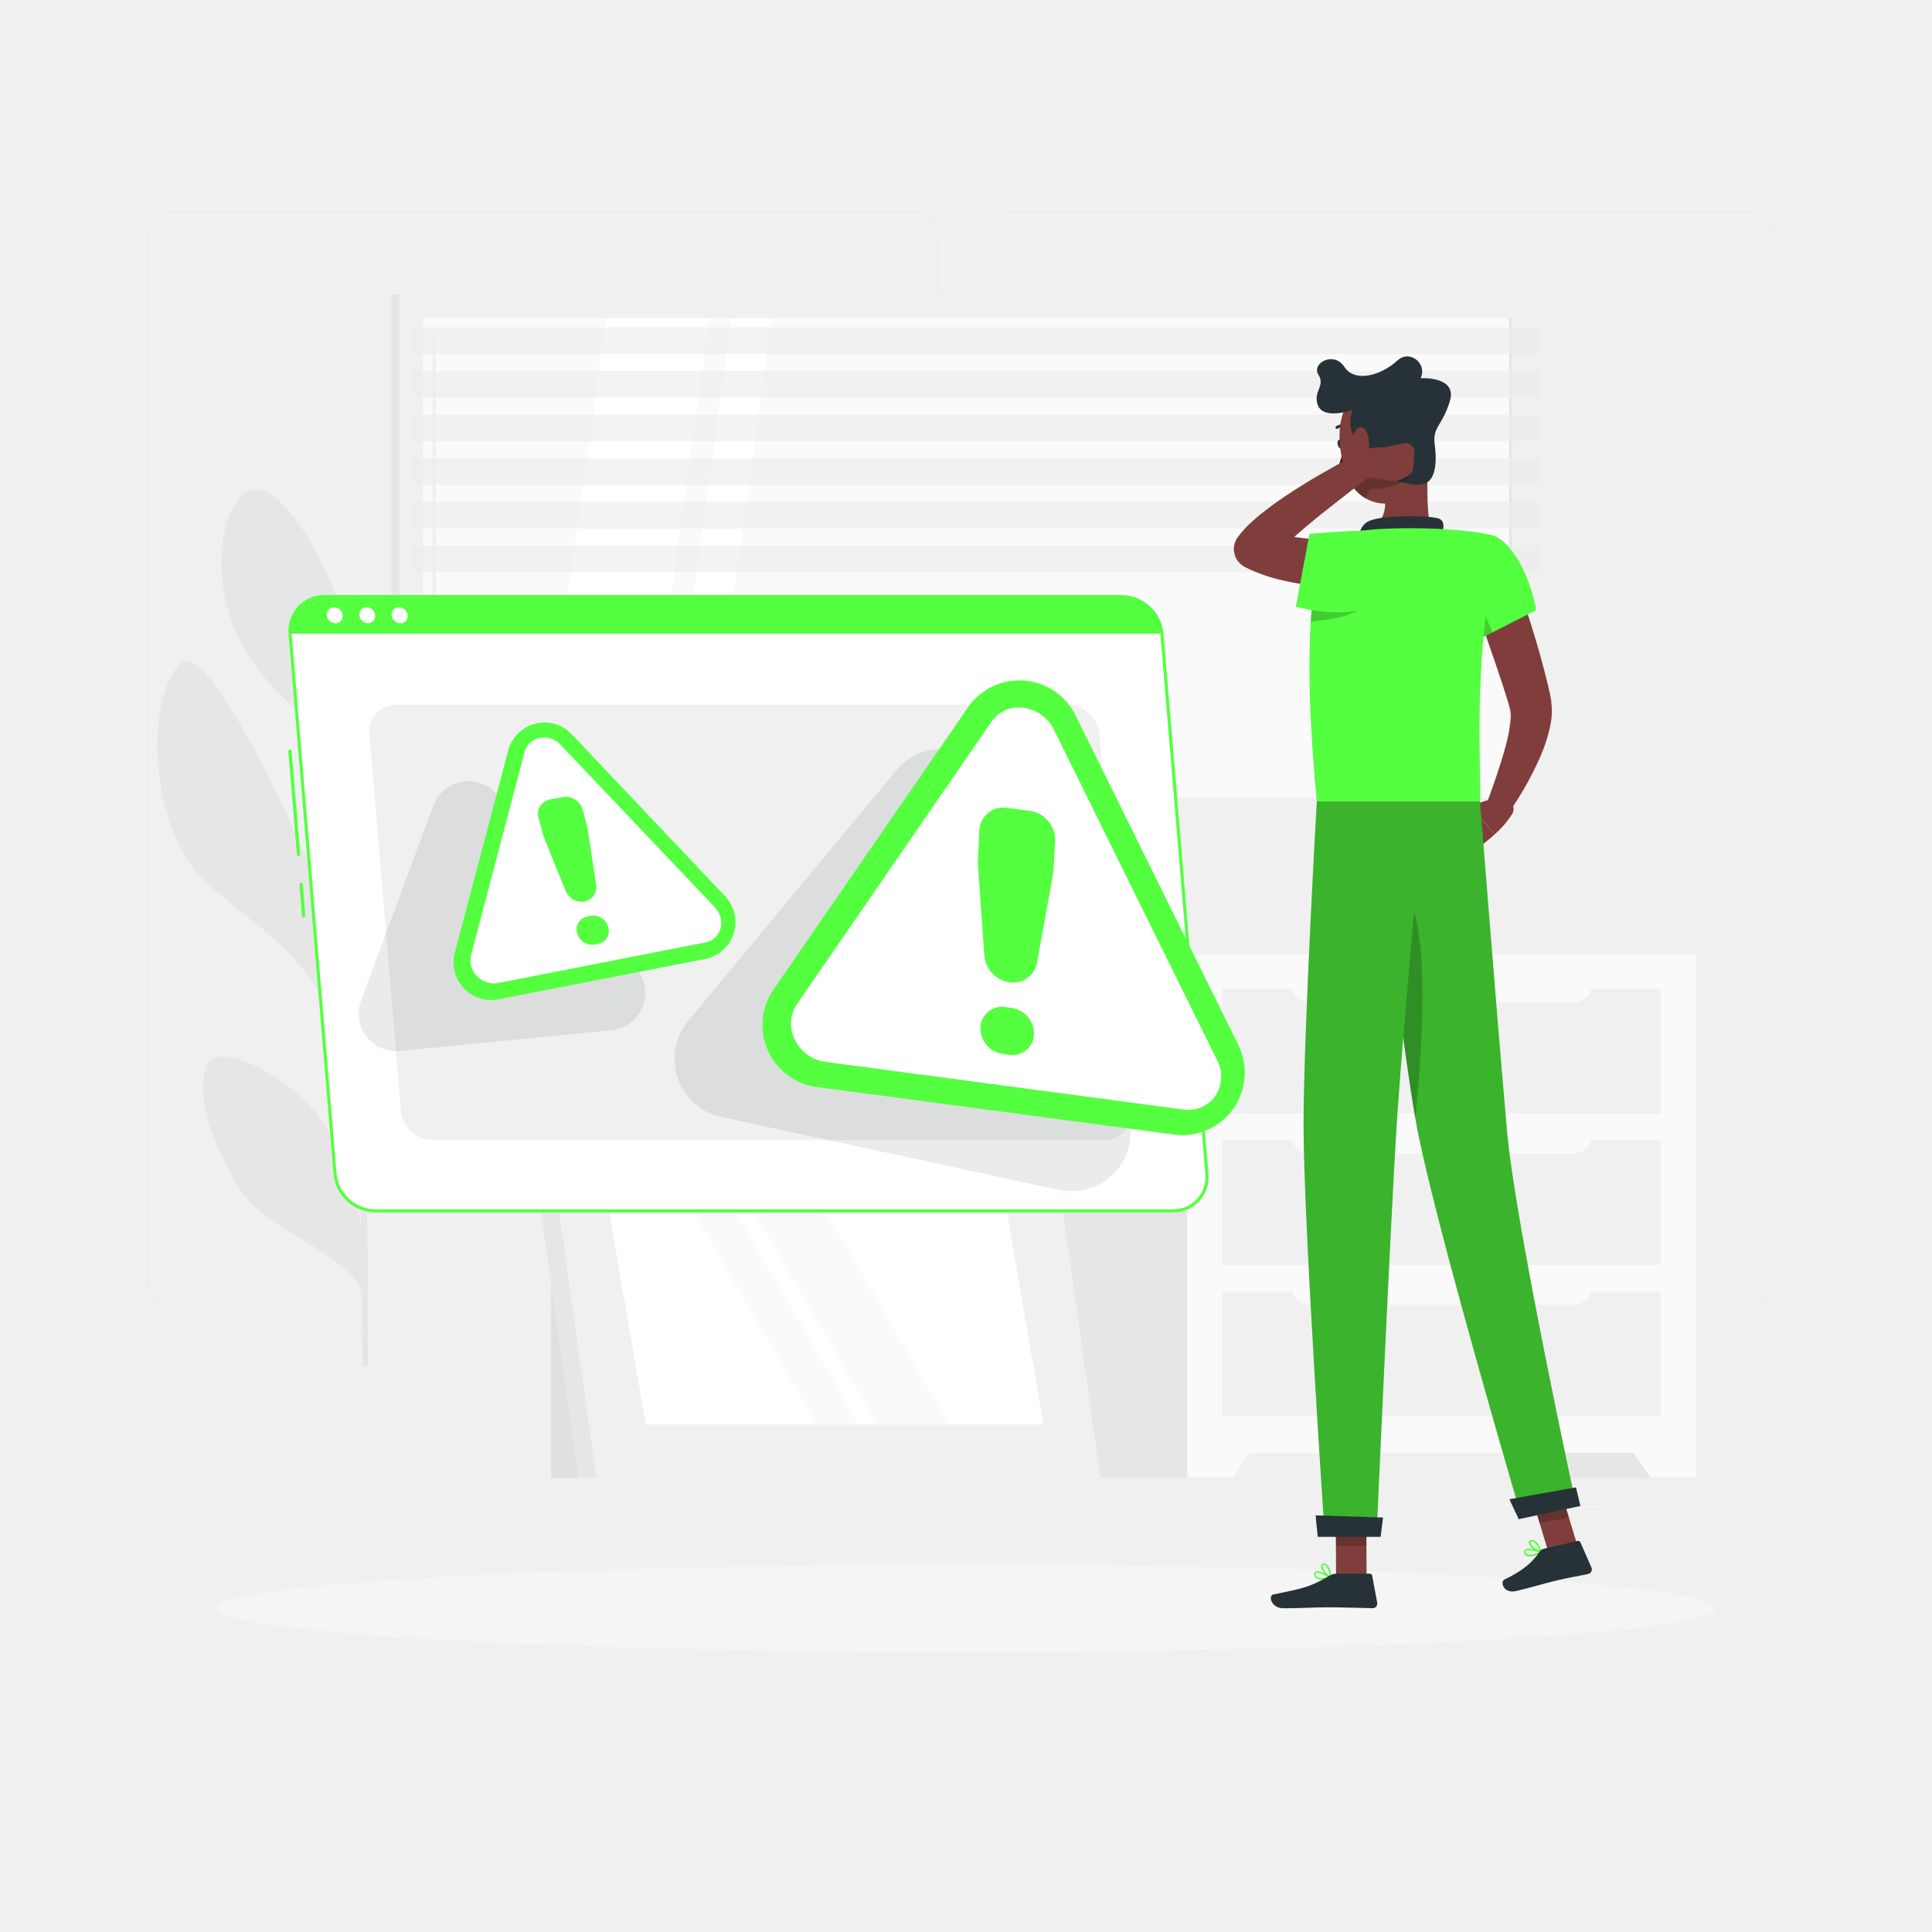
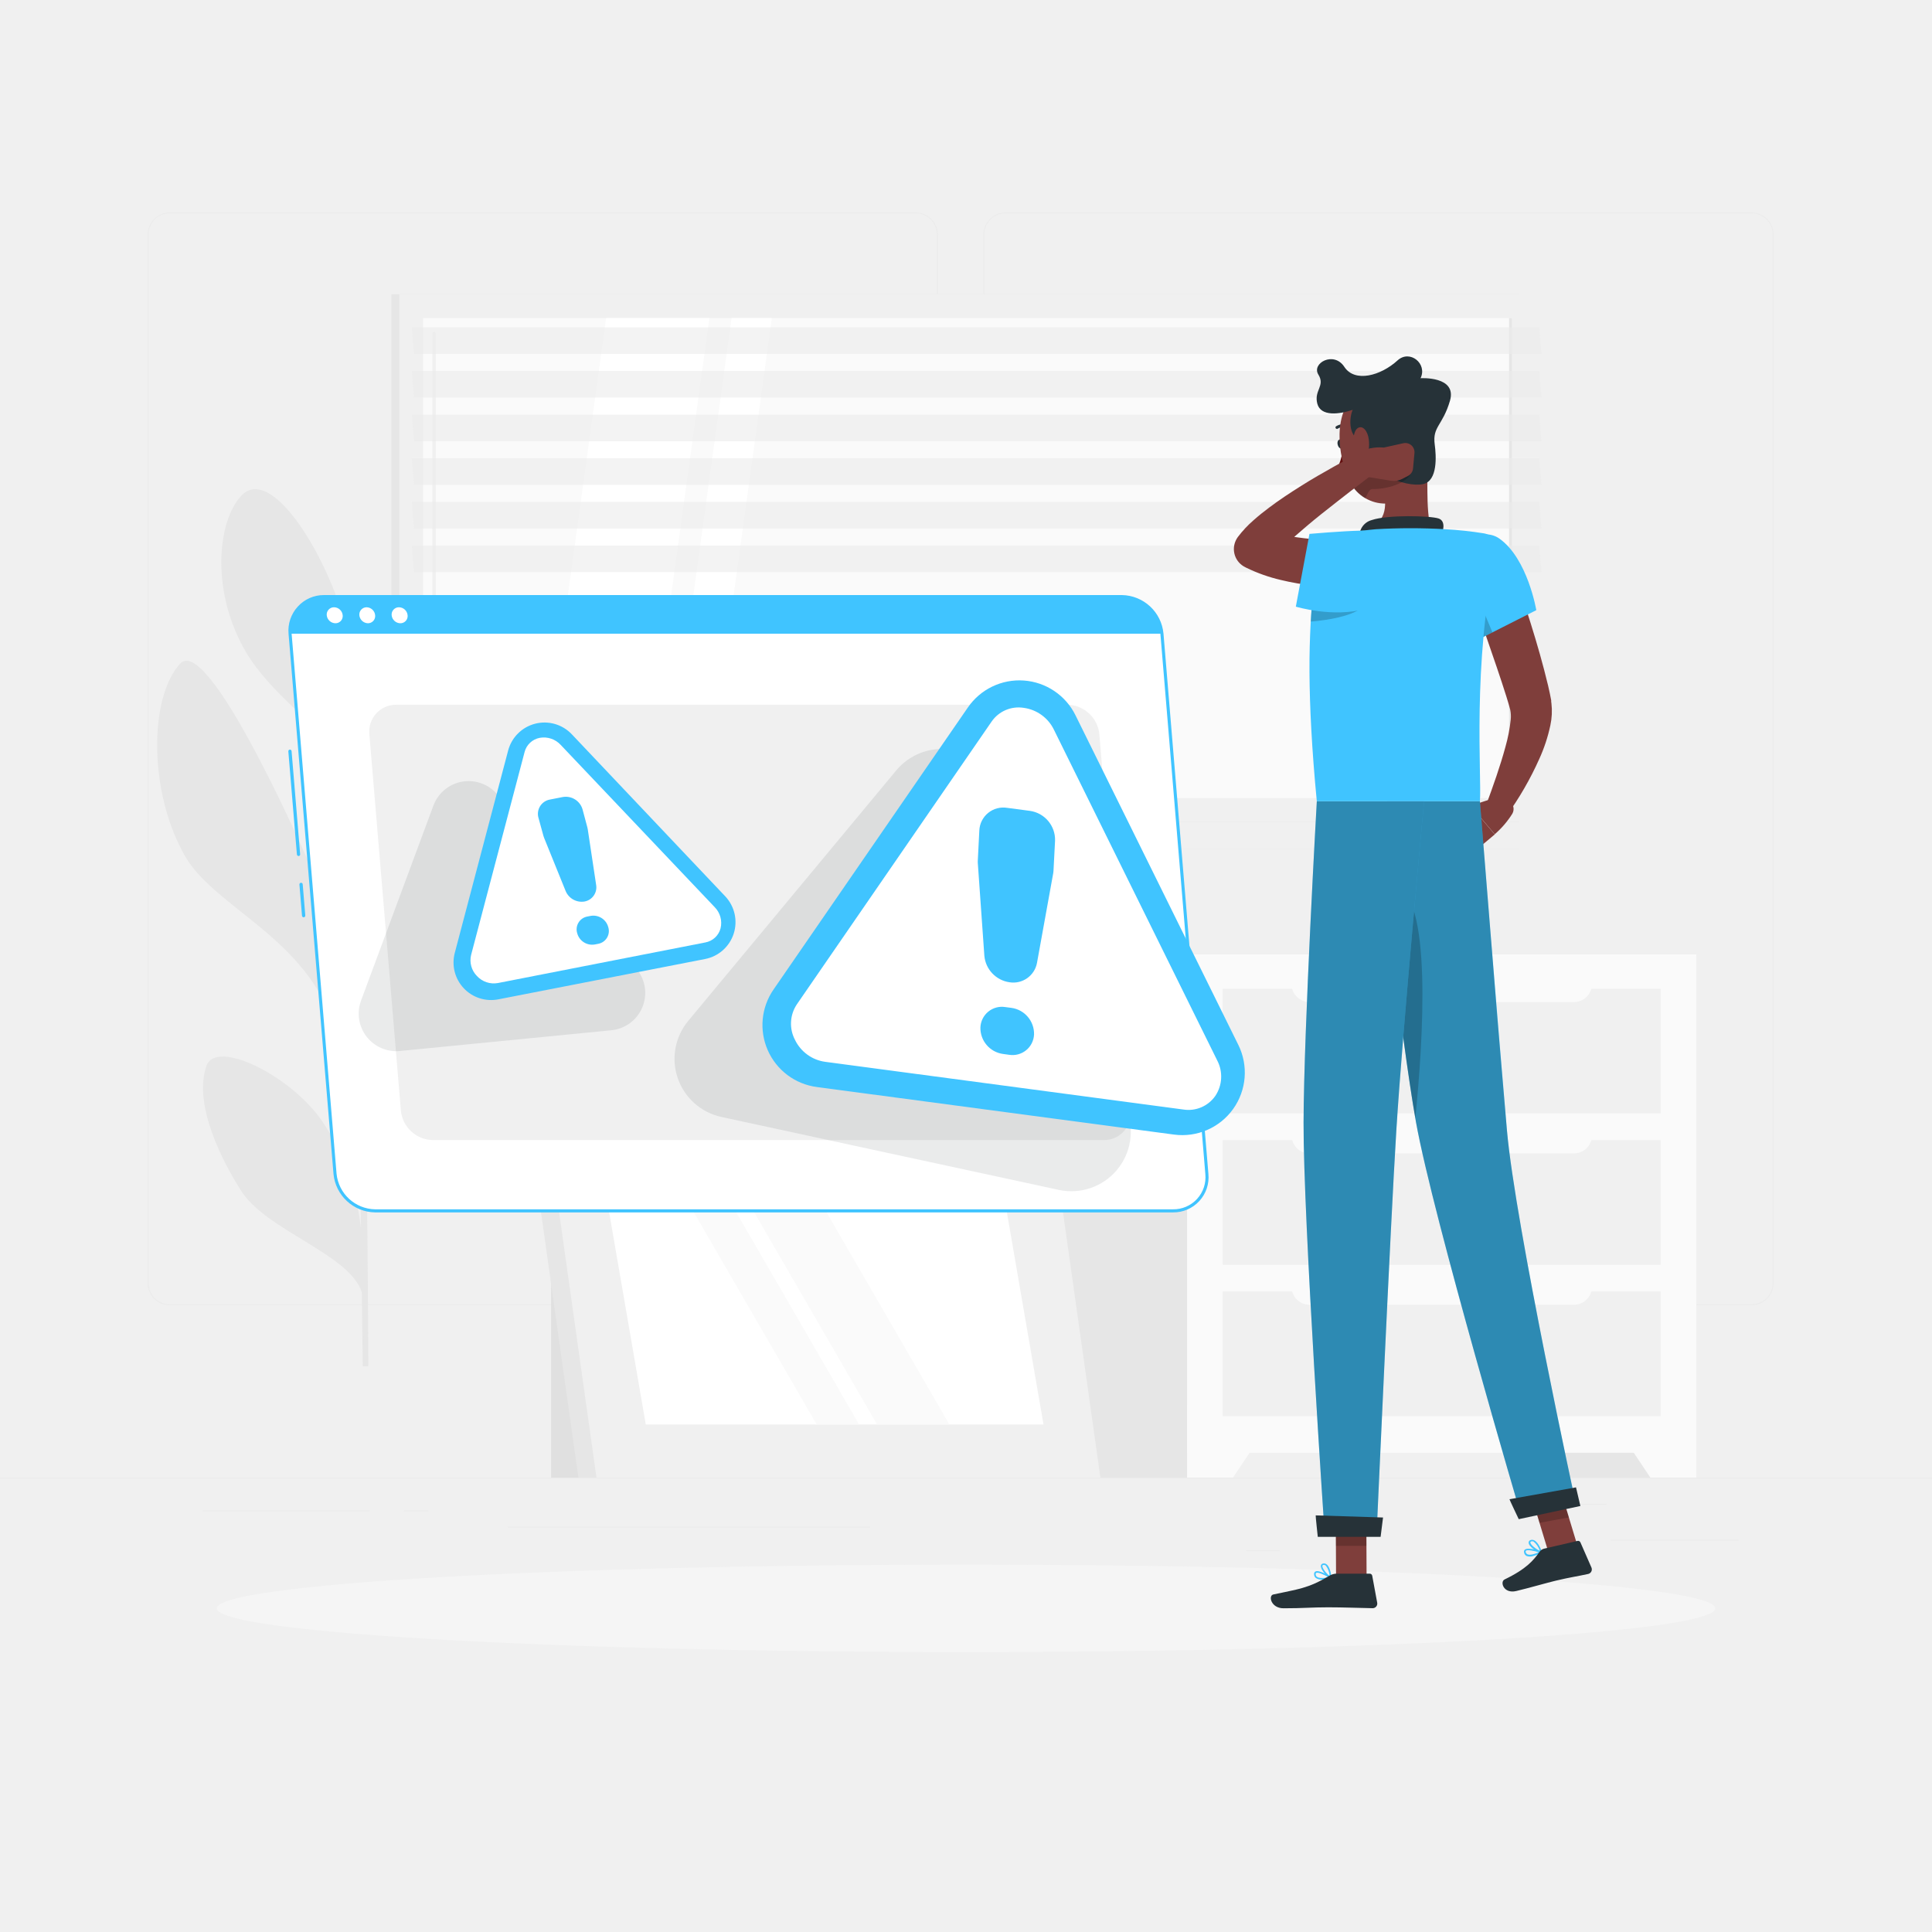
<svg xmlns="http://www.w3.org/2000/svg" viewBox="0 0 500 500">
  <g id="freepik--background-complete--inject-2">
    <rect y="382.4" width="500" height="0.25" style="fill:#ebebeb" />
    <rect x="416.78" y="398.49" width="33.12" height="0.25" style="fill:#ebebeb" />
    <rect x="322.53" y="401.21" width="8.69" height="0.25" style="fill:#ebebeb" />
    <rect x="396.59" y="389.21" width="19.19" height="0.25" style="fill:#ebebeb" />
    <rect x="52.46" y="390.89" width="43.19" height="0.25" style="fill:#ebebeb" />
    <rect x="104.56" y="390.89" width="6.33" height="0.25" style="fill:#ebebeb" />
    <rect x="131.47" y="395.11" width="93.68" height="0.25" style="fill:#ebebeb" />
    <path d="M237,337.8H43.91a5.71,5.71,0,0,1-5.7-5.71V60.66A5.71,5.71,0,0,1,43.91,55H237a5.71,5.71,0,0,1,5.71,5.71V332.09A5.71,5.71,0,0,1,237,337.8ZM43.91,55.2a5.46,5.46,0,0,0-5.45,5.46V332.09a5.46,5.46,0,0,0,5.45,5.46H237a5.47,5.47,0,0,0,5.46-5.46V60.66A5.47,5.47,0,0,0,237,55.2Z" style="fill:#ebebeb" />
    <path d="M453.31,337.8H260.21a5.72,5.72,0,0,1-5.71-5.71V60.66A5.72,5.72,0,0,1,260.21,55h193.1A5.71,5.71,0,0,1,459,60.66V332.09A5.71,5.71,0,0,1,453.31,337.8ZM260.21,55.2a5.47,5.47,0,0,0-5.46,5.46V332.09a5.47,5.47,0,0,0,5.46,5.46h193.1a5.47,5.47,0,0,0,5.46-5.46V60.66a5.47,5.47,0,0,0-5.46-5.46Z" style="fill:#ebebeb" />
    <rect x="101.29" y="76.16" width="291.79" height="136.52" style="fill:#e6e6e6" />
    <rect x="103.34" y="76.16" width="294.13" height="136.52" style="fill:#f0f0f0" />
    <rect x="101.29" y="212.68" width="291.79" height="6.96" style="fill:#e6e6e6" />
    <rect x="110.66" y="212.68" width="294.13" height="6.96" style="fill:#f0f0f0" />
    <rect x="188.3" y="3.51" width="124.21" height="281.82" transform="translate(394.83 -105.98) rotate(90)" style="fill:#fafafa" />
    <polygon points="139.73 206.53 156.86 82.32 183.59 82.32 166.46 206.53 139.73 206.53" style="fill:#fff">
        </polygon>
    <path d="M112.34,200.4a.44.44,0,0,1-.44-.44V86.32a.44.44,0,0,1,.44-.44.44.44,0,0,1,.44.44V200A.43.43,0,0,1,112.34,200.4Z" style="fill:#f0f0f0" />
    <polygon points="172.2 206.53 189.33 82.32 199.75 82.32 182.62 206.53 172.2 206.53" style="fill:#fff" />
    <rect x="328.82" y="144.03" width="124.21" height="0.78" transform="translate(535.35 -246.5) rotate(90)" style="fill:#e6e6e6" />
    <polygon points="398.92 91.6 107.14 91.6 106.57 84.71 398.36 84.71 398.92 91.6" style="fill:#ebebeb;opacity:0.6" />
    <polygon points="398.92 102.89 107.14 102.89 106.57 96 398.36 96 398.92 102.89" style="fill:#ebebeb;opacity:0.6" />
    <polygon points="398.92 114.19 107.14 114.19 106.57 107.3 398.36 107.3 398.92 114.19" style="fill:#ebebeb;opacity:0.6" />
    <polygon points="398.92 125.48 107.14 125.48 106.57 118.59 398.36 118.59 398.92 125.48" style="fill:#ebebeb;opacity:0.6" />
    <polygon points="398.92 136.78 107.14 136.78 106.57 129.89 398.36 129.89 398.92 136.78" style="fill:#ebebeb;opacity:0.6" />
    <polygon points="398.92 148.07 107.14 148.07 106.57 141.18 398.36 141.18 398.92 148.07" style="fill:#ebebeb;opacity:0.6" />
    <rect x="394.47" y="247" width="44.53" height="135.4" style="fill:#e6e6e6" />
    <polygon points="427.11 382.4 439 382.4 439 363.71 414.64 363.71 427.11 382.4" style="fill:#fafafa" />
    <rect x="273.06" y="247" width="44.53" height="135.4" style="fill:#e6e6e6" />
    <rect x="307.21" y="247" width="131.79" height="128.97" style="fill:#fafafa" />
    <polygon points="319.1 382.4 307.21 382.4 307.21 363.71 331.57 363.71 319.1 382.4" style="fill:#fafafa">
        </polygon>
    <rect x="316.43" y="295.06" width="113.34" height="32.27" style="fill:#f0f0f0" />
    <rect x="316.43" y="334.23" width="113.34" height="32.27" style="fill:#f0f0f0" />
    <path d="M334.24,292.26H412a0,0,0,0,1,0,0v1.57a4.67,4.67,0,0,1-4.67,4.67H338.92a4.67,4.67,0,0,1-4.67-4.67v-1.57A0,0,0,0,1,334.24,292.26Z" style="fill:#fafafa" />
    <rect x="316.43" y="255.88" width="113.34" height="32.27" style="fill:#f0f0f0" />
    <path d="M334.24,253.09H412a0,0,0,0,1,0,0v1.57a4.67,4.67,0,0,1-4.67,4.67H338.92a4.67,4.67,0,0,1-4.67-4.67v-1.57A0,0,0,0,1,334.24,253.09Z" style="fill:#fafafa" />
    <path d="M334.24,331.43H412a0,0,0,0,1,0,0V333a4.67,4.67,0,0,1-4.67,4.67H338.92a4.67,4.67,0,0,1-4.67-4.67v-1.57A0,0,0,0,1,334.24,331.43Z" style="fill:#fafafa" />
    <path d="M53.42,275.87c2.48-7.13,22,2.56,30,14.36,5.29,7.86,8.52,16.25,10,27.52-.18-12.86-.38-26.67-.58-39.71-1.61-3.25-5.28-10.75-7.91-16.69-8.8-19.82-29.72-27.2-37-39.71-9.47-16.4-9.41-41-1.35-49.86,7-7.72,30.2,44.43,32.82,50.26,9,20,11.6,34.91,13.28,49.32-.19-12.25-.37-23.49-.52-32.17-.49-28.3-1.11-37.4-1.39-40.2-1-1.37-2.11-3-2.78-3.82-5.61-7.23-18.07-15.83-24.29-26.34-9.09-15.34-7.62-33.7-1.25-40.54C69.17,121.14,81,138,87.21,154.78s3.58,32.76,5.34,46.67c.37,2.72.74,13.08,1.1,27.45,1.9-15.46,5.68-25.82,12.68-35.47,8.62-11.87,16.06-26.32,23.16-24.45s3.28,21-2.34,34.42c-5,11.95-29.68,23.88-33.32,33.49.43,19.48.81,44.15,1.09,67.12,1.94-11.87.6-12.86,8.58-31,4.74-10.8,24.17-24.11,26.49-16.69s-1.21,21.44-8.54,31.26c-5.92,7.93-19,7.92-22.09,12.83-.71,1.15-3,5.55-4.39,8.07.31,28.05.46,52.8.3,61.24l-1.28.09c.07-2.18-.09-16.45-.34-35.33-3.19-10-24.65-15.9-31.28-26.35C55.43,297.17,50.44,284.41,53.42,275.87Z" style="fill:#e6e6e6" />
    <path d="M73.6,382.4h41.2a4.74,4.74,0,0,0,4.64-3.79l2.92-14.42H66L69,378.61A4.74,4.74,0,0,0,73.6,382.4Z" style="fill:#f0f0f0" />
    <path d="M64.86,369.78h58.68a2.77,2.77,0,0,0,2.75-2.46l1.2-10.66a2.77,2.77,0,0,0-2.75-3.07H63.66a2.77,2.77,0,0,0-2.75,3.07l1.2,10.66A2.77,2.77,0,0,0,64.86,369.78Z" style="fill:#f0f0f0" />
    <rect x="142.63" y="317.62" width="35.21" height="64.78" style="fill:#e0e0e0" />
    <polygon points="267.58 382.4 149.69 382.4 137.3 294.5 255.19 294.5 267.58 382.4" style="fill:#e6e6e6">
        </polygon>
    <polygon points="284.78 382.4 154.37 382.4 141.99 294.5 272.39 294.5 284.78 382.4" style="fill:#f0f0f0">
        </polygon>
    <polygon points="167.13 368.66 156.7 308.24 259.63 308.24 270.06 368.66 167.13 368.66" style="fill:#fff">
        </polygon>
    <polygon points="211.36 368.66 176.38 308.24 187.35 308.24 222.34 368.66 211.36 368.66" style="fill:#fafafa">
        </polygon>
    <polygon points="226.99 368.66 192 308.24 210.72 308.24 245.7 368.66 226.99 368.66" style="fill:#fafafa">
        </polygon>
  </g>
  <g id="freepik--Shadow--inject-2">
    <ellipse id="freepik--path--inject-2" cx="250" cy="416.24" rx="193.89" ry="11.32" style="fill:#f5f5f5">
        </ellipse>
  </g>
  <g id="freepik--Warning--inject-2">
-     <path d="M77.27,221.53a.43.43,0,0,1-.43-.39l-2.22-26.7A.42.42,0,0,1,75,194a.43.43,0,0,1,.46.39l2.22,26.7a.43.43,0,0,1-.39.46Z" style="fill:#54FF40" />
-     <path d="M78.59,237.39a.43.43,0,0,1-.43-.39l-.67-8.08a.42.42,0,0,1,.39-.46.42.42,0,0,1,.46.39l.67,8.08a.43.43,0,0,1-.39.46Z" style="fill:#54FF40" />
+     <path d="M77.27,221.53a.43.43,0,0,1-.43-.39l-2.22-26.7A.42.42,0,0,1,75,194a.43.43,0,0,1,.46.39l2.22,26.7a.43.43,0,0,1-.39.46Z" style="fill:#40c4ff" />
+     <path d="M78.59,237.39a.43.43,0,0,1-.43-.39l-.67-8.08a.42.42,0,0,1,.39-.46.42.42,0,0,1,.46.39l.67,8.08a.43.43,0,0,1-.39.46Z" style="fill:#40c4ff" />
    <path d="M303.56,313.37H97.08a10.63,10.63,0,0,1-10.37-9.58L75.08,164a8.7,8.7,0,0,1,8.78-9.58H290.33A10.64,10.64,0,0,1,300.71,164l11.63,139.77A8.71,8.71,0,0,1,303.56,313.37Z" style="fill:#fff" />
-     <path d="M303.56,313.77H97.08a11,11,0,0,1-10.77-9.94L74.68,164.05A9.2,9.2,0,0,1,77.05,157,9.1,9.1,0,0,1,83.86,154H290.33a11,11,0,0,1,10.78,10l11.62,139.77a9.09,9.09,0,0,1-9.17,10ZM83.86,154.84A8.3,8.3,0,0,0,75.47,164L87.1,303.76a10.22,10.22,0,0,0,10,9.21H303.56a8.3,8.3,0,0,0,8.38-9.14L300.31,164.05a10.21,10.21,0,0,0-10-9.21Z" style="fill:#54FF40" />
-     <path d="M290.33,154.44H83.86A8.7,8.7,0,0,0,75.08,164H300.71A10.64,10.64,0,0,0,290.33,154.44Z" style="fill:#54FF40" />
+     <path d="M303.56,313.77H97.08a11,11,0,0,1-10.77-9.94L74.68,164.05A9.2,9.2,0,0,1,77.05,157,9.1,9.1,0,0,1,83.86,154H290.33a11,11,0,0,1,10.78,10l11.62,139.77a9.09,9.09,0,0,1-9.17,10ZM83.86,154.84A8.3,8.3,0,0,0,75.47,164L87.1,303.76a10.22,10.22,0,0,0,10,9.21H303.56a8.3,8.3,0,0,0,8.38-9.14L300.31,164.05a10.21,10.21,0,0,0-10-9.21Z" style="fill:#40c4ff" />
+     <path d="M290.33,154.44H83.86A8.7,8.7,0,0,0,75.08,164H300.71A10.64,10.64,0,0,0,290.33,154.44Z" style="fill:#40c4ff" />
    <path d="M88.69,159.23a1.87,1.87,0,0,1-1.89,2.07,2.3,2.3,0,0,1-2.24-2.07,1.88,1.88,0,0,1,1.89-2.07A2.28,2.28,0,0,1,88.69,159.23Z" style="fill:#fff" />
    <path d="M97.09,159.23a1.87,1.87,0,0,1-1.89,2.07A2.3,2.3,0,0,1,93,159.23a1.88,1.88,0,0,1,1.89-2.07A2.28,2.28,0,0,1,97.09,159.23Z" style="fill:#fff" />
    <path d="M105.49,159.23a1.87,1.87,0,0,1-1.89,2.07,2.3,2.3,0,0,1-2.24-2.07,1.88,1.88,0,0,1,1.89-2.07A2.28,2.28,0,0,1,105.49,159.23Z" style="fill:#fff" />
    <path d="M285.64,295.05H112a8.45,8.45,0,0,1-8.25-7.61L95.59,190a6.92,6.92,0,0,1,7-7.61H276.26a8.45,8.45,0,0,1,8.25,7.61l8.11,97.49A6.92,6.92,0,0,1,285.64,295.05Z" style="fill:#f0f0f0" />
    <path d="M231.92,199.41l-53.8,64.78a15.39,15.39,0,0,0,8.58,24.88L274,307.94a15.39,15.39,0,0,0,17.55-20.76l-33.47-83.66A15.39,15.39,0,0,0,231.92,199.41Z" style="fill:#263238;opacity:0.1" />
    <path d="M112.16,208.49,93.42,259A9.72,9.72,0,0,0,103.48,272l54.73-5.37a9.72,9.72,0,0,0,6.65-15.74l-36-45.1A9.72,9.72,0,0,0,112.16,208.49Z" style="fill:#263238;opacity:0.1" />
-     <path d="M250.48,183.1l-50.3,73a16.18,16.18,0,0,0,11.2,25.22l92.46,12.31a16.18,16.18,0,0,0,16.64-23.21l-42.16-85.34A16.18,16.18,0,0,0,250.48,183.1Z" style="fill:#54FF40" />
+     <path d="M250.48,183.1l-50.3,73a16.18,16.18,0,0,0,11.2,25.22l92.46,12.31a16.18,16.18,0,0,0,16.64-23.21l-42.16-85.34A16.18,16.18,0,0,0,250.48,183.1Z" style="fill:#40c4ff" />
    <path d="M213.57,274.8a10.22,10.22,0,0,1-7.82-5.67,9,9,0,0,1,.47-9.2l50.43-73.22a8.48,8.48,0,0,1,8.29-3.52,10.2,10.2,0,0,1,7.82,5.67L315,274.41a9,9,0,0,1-.47,9.2,8.47,8.47,0,0,1-8.29,3.53Z" style="fill:#fff" />
-     <path d="M260.65,209.07l5.89.78a7.57,7.57,0,0,1,6.51,7.7l-.4,7.68a5.7,5.7,0,0,1-.09.83l-4.19,23.15a6.23,6.23,0,0,1-7.11,5h0a7.61,7.61,0,0,1-6.51-6.87l-1.69-23.92a5.77,5.77,0,0,1,0-.83l.39-7.69A6.21,6.21,0,0,1,260.65,209.07Zm-.47,51.56,1.6.21a6.78,6.78,0,0,1,5.83,6.89h0a5.57,5.57,0,0,1-6.45,5.25l-1.6-.22a6.77,6.77,0,0,1-5.83-6.88h0A5.56,5.56,0,0,1,260.18,260.63Z" style="fill:#54FF40" />
-     <path d="M131.5,194.26l-13.81,52.37a9.72,9.72,0,0,0,11.27,12l53.57-10.45A9.72,9.72,0,0,0,187.72,232L148,190.05A9.73,9.73,0,0,0,131.5,194.26Z" style="fill:#54FF40" />
+     <path d="M260.65,209.07l5.89.78a7.57,7.57,0,0,1,6.51,7.7l-.4,7.68a5.7,5.7,0,0,1-.09.83l-4.19,23.15a6.23,6.23,0,0,1-7.11,5h0a7.61,7.61,0,0,1-6.51-6.87l-1.69-23.92a5.77,5.77,0,0,1,0-.83l.39-7.69A6.21,6.21,0,0,1,260.65,209.07Zm-.47,51.56,1.6.21a6.78,6.78,0,0,1,5.83,6.89h0a5.57,5.57,0,0,1-6.45,5.25l-1.6-.22a6.77,6.77,0,0,1-5.83-6.88h0A5.56,5.56,0,0,1,260.18,260.63Z" style="fill:#40c4ff" />
+     <path d="M131.5,194.26l-13.81,52.37a9.72,9.72,0,0,0,11.27,12l53.57-10.45A9.72,9.72,0,0,0,187.72,232L148,190.05A9.73,9.73,0,0,0,131.5,194.26Z" style="fill:#40c4ff" />
    <path d="M128.85,254.41a5.93,5.93,0,0,1-5.42-1.82,5.81,5.81,0,0,1-1.5-5.48l13.84-52.51a5,5,0,0,1,3.92-3.65,5.94,5.94,0,0,1,5.42,1.83l39.86,42a5.82,5.82,0,0,1,1.51,5.48,5,5,0,0,1-3.92,3.64Z" style="fill:#fff" />
-     <path d="M142.29,206.93l3.41-.67a4.52,4.52,0,0,1,5.08,3.27L152,214.1a4.64,4.64,0,0,1,.11.51L154.28,229a3.73,3.73,0,0,1-3,4.31h0a4.5,4.5,0,0,1-4.92-2.78l-5.54-13.68a4,4,0,0,1-.17-.49l-1.26-4.58A3.76,3.76,0,0,1,142.29,206.93Zm9.65,30.28.93-.18a4,4,0,0,1,4.55,2.92h0a3.36,3.36,0,0,1-2.56,4.3l-.93.18a4,4,0,0,1-4.55-2.91h0A3.37,3.37,0,0,1,151.94,237.21Z" style="fill:#54FF40" />
+     <path d="M142.29,206.93l3.41-.67a4.52,4.52,0,0,1,5.08,3.27L152,214.1a4.64,4.64,0,0,1,.11.51L154.28,229a3.73,3.73,0,0,1-3,4.31h0a4.5,4.5,0,0,1-4.92-2.78l-5.54-13.68a4,4,0,0,1-.17-.49l-1.26-4.58A3.76,3.76,0,0,1,142.29,206.93Zm9.65,30.28.93-.18a4,4,0,0,1,4.55,2.92h0a3.36,3.36,0,0,1-2.56,4.3l-.93.18a4,4,0,0,1-4.55-2.91h0A3.37,3.37,0,0,1,151.94,237.21Z" style="fill:#40c4ff" />
  </g>
  <g id="freepik--Character--inject-2">
    <path d="M388.36,206l-7.76,2.52,6.24,7.38a23.64,23.64,0,0,0,4.55-5.31,2.47,2.47,0,0,0-.88-3.35Z" style="fill:#7f3e3b" />
    <polygon points="377.03 214.62 381.68 220.27 386.85 215.94 380.6 208.56 377.03 214.62" style="fill:#7f3e3b">
        </polygon>
    <path d="M390.87,145.68c1.89,5.2,3.63,10.4,5.28,15.67s3.17,10.56,4.5,16.1l.47,2.13.22,1.11.11.56,0,.14,0,.21.06.42a17.53,17.53,0,0,1-.28,5.7,41.89,41.89,0,0,1-2.88,8.72,82.09,82.09,0,0,1-8.56,14.8l-5.19-2.87c1.84-5,3.66-10.11,5-15.06a42.22,42.22,0,0,0,1.38-7.09,8.38,8.38,0,0,0-.12-2.48l-.43-1.56-.56-1.85c-1.57-5-3.36-10.15-5.13-15.27s-3.54-10.29-5.24-15.42Z" style="fill:#7f3e3b" />
    <path d="M347.68,114.74c.13.63-.09,1.21-.49,1.32s-.84-.33-1-1,.08-1.21.49-1.31S347.55,114.12,347.68,114.74Z" style="fill:#263238" />
    <path d="M347.65,115.94a24.21,24.21,0,0,1-1.82,6.07,3.58,3.58,0,0,0,3.06-.18Z" style="fill:#630f0f" />
    <path d="M346,111a.38.38,0,0,1-.31-.16.37.37,0,0,1,.09-.52,3.7,3.7,0,0,1,3.39-.26.37.37,0,0,1,.2.49.38.38,0,0,1-.49.21,2.9,2.9,0,0,0-2.67.17A.33.33,0,0,1,346,111Z" style="fill:#263238" />
    <path d="M369.11,116.72c.7,7.26-.33,14.29,1.29,20.6,0,0-1.8,5.86-12.53,5.86-11.8,0-5.41-5.86-5.41-5.86,6.5-1.53,6.51-6.31,5.57-10.8Z" style="fill:#7f3e3b" />
    <path d="M372.69,139.33c.92-1.85,1.53-4.48-.37-5.14-2.09-.73-13.26-1-17.31.4a4.28,4.28,0,0,0-3.07,5.13Z" style="fill:#263238" />
-     <path d="M396.8,402.69a9.77,9.77,0,0,0,2.12-.82.21.21,0,0,0,.12-.19.19.19,0,0,0-.14-.18c-.35-.12-3.45-1.15-4.27-.45a.66.66,0,0,0-.21.64,1.23,1.23,0,0,0,.66,1A2.63,2.63,0,0,0,396.8,402.69Zm1.48-1c-1.36.62-2.46.83-3,.55a.79.79,0,0,1-.44-.66.24.24,0,0,1,.07-.26C395.32,401,397,401.35,398.28,401.73Z" style="fill:#54FF40" />
-     <path d="M398.88,401.89a.21.21,0,0,0,.15-.26c0-.1-.81-2.48-2-3a1.12,1.12,0,0,0-.91-.06h0a.66.66,0,0,0-.51.67c0,1,2.16,2.42,3.14,2.69Zm-2.5-3a.74.74,0,0,1,.5.06,4.93,4.93,0,0,1,1.61,2.4c-1-.45-2.42-1.59-2.44-2.17,0-.05,0-.17.24-.27h0Z" style="fill:#54FF40" />
-     <path d="M342.18,408.8a10.44,10.44,0,0,0,2.25-.31.23.23,0,0,0,.16-.17.23.23,0,0,0-.1-.21c-.31-.19-3.09-1.9-4.05-1.41a.64.64,0,0,0-.35.58,1.26,1.26,0,0,0,.42,1.08A2.7,2.7,0,0,0,342.18,408.8Zm1.66-.6c-1.46.29-2.59.24-3.06-.16a.82.82,0,0,1-.28-.74c0-.16.07-.21.13-.24C341.12,406.81,342.71,407.54,343.84,408.2Z" style="fill:#54FF40" />
-     <path d="M344.38,408.49a.27.27,0,0,0,.12,0,.22.22,0,0,0,.09-.19c0-.1-.22-2.59-1.22-3.41a1.08,1.08,0,0,0-.87-.26h0a.66.66,0,0,0-.65.53c-.18,1,1.54,2.85,2.44,3.34ZM342.64,405a.7.7,0,0,1,.47.17,4.89,4.89,0,0,1,1,2.71c-.89-.68-2-2.1-1.88-2.67,0,0,0-.18.3-.21h.09Z" style="fill:#54FF40" />
+     <path d="M396.8,402.69a9.77,9.77,0,0,0,2.12-.82.21.21,0,0,0,.12-.19.19.19,0,0,0-.14-.18c-.35-.12-3.45-1.15-4.27-.45a.66.66,0,0,0-.21.64,1.23,1.23,0,0,0,.66,1A2.63,2.63,0,0,0,396.8,402.69Zm1.48-1c-1.36.62-2.46.83-3,.55a.79.79,0,0,1-.44-.66.24.24,0,0,1,.07-.26C395.32,401,397,401.35,398.28,401.73Z" style="fill:#40c4ff" />
+     <path d="M398.88,401.89a.21.21,0,0,0,.15-.26c0-.1-.81-2.48-2-3a1.12,1.12,0,0,0-.91-.06h0a.66.66,0,0,0-.51.67c0,1,2.16,2.42,3.14,2.69Zm-2.5-3a.74.74,0,0,1,.5.06,4.93,4.93,0,0,1,1.61,2.4c-1-.45-2.42-1.59-2.44-2.17,0-.05,0-.17.24-.27h0Z" style="fill:#40c4ff" />
+     <path d="M342.18,408.8a10.44,10.44,0,0,0,2.25-.31.23.23,0,0,0,.16-.17.23.23,0,0,0-.1-.21c-.31-.19-3.09-1.9-4.05-1.41a.64.64,0,0,0-.35.58,1.26,1.26,0,0,0,.42,1.08A2.7,2.7,0,0,0,342.18,408.8Zm1.66-.6c-1.46.29-2.59.24-3.06-.16a.82.82,0,0,1-.28-.74c0-.16.07-.21.13-.24C341.12,406.81,342.71,407.54,343.84,408.2Z" style="fill:#40c4ff" />
+     <path d="M344.38,408.49a.27.27,0,0,0,.12,0,.22.22,0,0,0,.09-.19c0-.1-.22-2.59-1.22-3.41a1.08,1.08,0,0,0-.87-.26h0a.66.66,0,0,0-.65.53c-.18,1,1.54,2.85,2.44,3.34ZM342.64,405a.7.7,0,0,1,.47.17,4.89,4.89,0,0,1,1,2.71c-.89-.68-2-2.1-1.88-2.67,0,0,0-.18.3-.21h.09Z" style="fill:#40c4ff" />
    <polygon points="353.67 408.18 345.77 408.18 345.69 389.9 353.59 389.9 353.67 408.18" style="fill:#7f3e3b">
        </polygon>
    <polygon points="408.66 401.42 401.06 402.81 395.61 384.82 403.21 383.43 408.66 401.42" style="fill:#7f3e3b">
        </polygon>
    <path d="M399.62,400.79l8.63-2a.66.66,0,0,1,.76.37l2.86,6.53a1.21,1.21,0,0,1-.85,1.65c-3,.66-4.52.82-8.32,1.72-2.33.55-7.09,1.94-10.32,2.7s-4.27-2.36-3-3c5.66-2.71,7.54-5,9.09-7.2A2,2,0,0,1,399.62,400.79Z" style="fill:#263238" />
    <path d="M345.86,407.26h8.62a.66.66,0,0,1,.65.54l1.29,7a1.19,1.19,0,0,1-1.19,1.4c-3.11-.05-7.59-.23-11.5-.23-4.57,0-6.2.25-11.56.25-3.24,0-4-3.28-2.64-3.57,6.22-1.36,8.94-1.5,14.41-4.79A3.73,3.73,0,0,1,345.86,407.26Z" style="fill:#263238" />
-     <path d="M388,139.36c7.37,5.19,9.59,18.55,9.59,18.55l-16.7,8.46a79.67,79.67,0,0,1-6.1-16.57C373,141.9,382.76,135.68,388,139.36Z" style="fill:#54FF40" />
-     <path d="M379.65,147.88l6.58,15.76-5.34,2.73a88.92,88.92,0,0,1-4.32-10.32Z" style="opacity:0.2" />
-     <path d="M338.89,174c.06,8.81.59,19.77,1.9,33.37H383c.51-6.2-2.08-35.43,4.21-64.7a3.87,3.87,0,0,0-3.19-4.64,96.6,96.6,0,0,0-10-1.07,155.68,155.68,0,0,0-17.95,0,70.18,70.18,0,0,0-7.19,1A9.58,9.58,0,0,0,341.5,145a83.7,83.7,0,0,0-2.31,16.45C339,165.05,338.86,169.22,338.89,174Z" style="fill:#54FF40" />
-     <path d="M352.21,157.46c-2.79,2-8.13,3-13,3.41.08-1.29.18-2.51.29-3.66,1.31-.69,2.57-1.32,3.76-1.9Z" style="opacity:0.2" />
+     <path d="M388,139.36c7.37,5.19,9.59,18.55,9.59,18.55l-16.7,8.46a79.67,79.67,0,0,1-6.1-16.57C373,141.9,382.76,135.68,388,139.36Z" style="fill:#40c4ff" />
+     <path d="M379.65,147.88l6.58,15.76-5.34,2.73a88.92,88.92,0,0,1-4.32-10.32Z" style="opacity:0.2" fill="#000000" />
+     <path d="M338.89,174c.06,8.81.59,19.77,1.9,33.37H383c.51-6.2-2.08-35.43,4.21-64.7a3.87,3.87,0,0,0-3.19-4.64,96.6,96.6,0,0,0-10-1.07,155.68,155.68,0,0,0-17.95,0,70.18,70.18,0,0,0-7.19,1A9.58,9.58,0,0,0,341.5,145a83.7,83.7,0,0,0-2.31,16.45C339,165.05,338.86,169.22,338.89,174Z" style="fill:#40c4ff" />
+     <path d="M352.21,157.46c-2.79,2-8.13,3-13,3.41.08-1.29.18-2.51.29-3.66,1.31-.69,2.57-1.32,3.76-1.9Z" style="opacity:0.2" fill="#000000" />
    <g style="opacity:0.2">
-       <polygon points="345.69 389.9 345.74 400.06 353.63 400.06 353.59 389.9 345.69 389.9" />
-       <polygon points="403.21 383.43 395.61 384.83 398.43 394.1 406.03 392.7 403.21 383.43" />
+       <polygon points="345.69 389.9 345.74 400.06 353.63 400.06 353.59 389.9 345.69 389.9" fill="#000000" />
+       <polygon points="403.21 383.43 395.61 384.83 398.43 394.1 406.03 392.7 403.21 383.43" fill="#000000" />
    </g>
    <path d="M368,108.22c1.15,7.77,2.22,12.25-.78,17.15a10.18,10.18,0,0,1-18-1c-3.09-6.46-4.46-18.09,2.31-23A10.3,10.3,0,0,1,368,108.22Z" style="fill:#7f3e3b" />
    <path d="M351.84,113.9c-2.93-1.29-2.65-5.9-1.76-7.84-3.39,1.16-8.29,1.83-9.17-1.62s2.11-4.55.28-7.5,4-6.16,6.72-2,9.44,2.3,13.78-1.67c3.16-2.89,7.78.84,5.95,4.61,0,0,9.5-.61,7.61,5.84s-4.56,6.67-3.95,11.26c.42,3.1.78,9.4-2.94,10.29C363.86,126.3,352.64,122.31,351.84,113.9Z" style="fill:#263238" />
-     <path d="M351.78,122.31c-.86.62-1.75,1.28-2.66,2l.05.11a10.51,10.51,0,0,0,4.09,4.51c.57-.55.89-2.4,1.95-2.37,3.17.09,9.3-1.24,10.32-4.82Z" style="opacity:0.2" />
+     <path d="M351.78,122.31c-.86.62-1.75,1.28-2.66,2l.05.11a10.51,10.51,0,0,0,4.09,4.51c.57-.55.89-2.4,1.95-2.37,3.17.09,9.3-1.24,10.32-4.82Z" style="opacity:0.2" fill="#000000" />
    <path d="M354.25,113.79a9.45,9.45,0,0,1-.76,5.07c-.9,1.83-2.32.66-2.87-1.59-.5-2-.63-5.41.67-6.41S354,111.51,354.25,113.79Z" style="fill:#7f3e3b" />
-     <path d="M355.77,207.4s6.63,60.32,10.67,82.92c4.43,24.75,27.37,102.43,27.37,102.43l14.14-3S392.16,317.07,390,292.57c-2.31-26.6-7-85.17-7-85.17Z" style="fill:#54FF40" />
-     <path d="M355.77,207.4s6.63,60.32,10.67,82.92c4.43,24.75,27.37,102.43,27.37,102.43l14.14-3S392.16,317.07,390,292.57c-2.2-25.28-2.2-25.23-7-85.17Z" style="opacity:0.3" />
+     <path d="M355.77,207.4s6.63,60.32,10.67,82.92c4.43,24.75,27.37,102.43,27.37,102.43l14.14-3S392.16,317.07,390,292.57c-2.31-26.6-7-85.17-7-85.17Z" style="fill:#40c4ff" />
+     <path d="M355.77,207.4s6.63,60.32,10.67,82.92c4.43,24.75,27.37,102.43,27.37,102.43l14.14-3S392.16,317.07,390,292.57c-2.2-25.28-2.2-25.23-7-85.17Z" style="opacity:0.3" fill="#000000" />
    <path d="M390.65,388c-.06,0,2.4,5.16,2.4,5.16L409,389.75l-1.13-4.82Z" style="fill:#263238" />
-     <path d="M360.6,228.9c10.28,2,7.69,40.65,5.68,60.52-2.44-14-5.77-41.07-8-60.24A3.49,3.49,0,0,1,360.6,228.9Z" style="opacity:0.2" />
-     <path d="M340.79,207.4s-3.36,59-3.43,83.09c-.08,25,5.5,107,5.5,107h13.38s3.6-80.51,5.14-105.1c1.68-26.81,7.17-85,7.17-85Z" style="fill:#54FF40" />
-     <path d="M340.79,207.4s-3.36,59-3.43,83.09c-.08,25,5.5,107,5.5,107h13.38s3.6-80.51,5.14-105.1c1.68-26.81,7.17-85,7.17-85Z" style="opacity:0.3" />
+     <path d="M360.6,228.9c10.28,2,7.69,40.65,5.68,60.52-2.44-14-5.77-41.07-8-60.24A3.49,3.49,0,0,1,360.6,228.9Z" style="opacity:0.2" fill="#000000" />
+     <path d="M340.79,207.4s-3.36,59-3.43,83.09c-.08,25,5.5,107,5.5,107h13.38s3.6-80.51,5.14-105.1c1.68-26.81,7.17-85,7.17-85Z" style="fill:#40c4ff" />
+     <path d="M340.79,207.4s-3.36,59-3.43,83.09c-.08,25,5.5,107,5.5,107h13.38s3.6-80.51,5.14-105.1c1.68-26.81,7.17-85,7.17-85Z" style="opacity:0.3" fill="#000000" />
    <path d="M340.5,392.18c-.06,0,.54,5.55.54,5.55H357.3l.63-5Z" style="fill:#263238" />
    <path d="M357.52,151.74c-1.6.15-2.95.24-4.42.28s-2.87.07-4.3.06c-2.88,0-5.76-.18-8.66-.5a66,66,0,0,1-8.74-1.5,42.55,42.55,0,0,1-8.82-3.13l-.33-.17a5.21,5.21,0,0,1-2.38-7,5.45,5.45,0,0,1,.49-.81,28.16,28.16,0,0,1,4.05-4.33c1.35-1.2,2.7-2.27,4.06-3.29,2.72-2.05,5.5-3.86,8.29-5.62s5.64-3.39,8.51-5,5.76-3.06,8.76-4.45a3,3,0,0,1,3.07,5.06l0,0c-2.51,1.93-5.1,3.84-7.61,5.8s-5,3.89-7.49,5.87-4.86,4-7.13,6c-1.13,1-2.22,2-3.19,3.09a20.48,20.48,0,0,0-2.36,2.88l-2.21-8a36.65,36.65,0,0,0,6.72,1.79,70.8,70.8,0,0,0,7.41.86c2.53.16,5.09.25,7.66.25,1.29,0,2.58,0,3.86,0s2.63-.1,3.75-.16h.13a6,6,0,0,1,.92,11.93Z" style="fill:#7f3e3b" />
    <path d="M363.12,114.72l-5,1.11s-6.69-.83-8.22,4.21l4,3.38,6.12,1a4.62,4.62,0,0,0,2.83-.46l1.56-.81a2.38,2.38,0,0,0,1.28-1.89l.37-4A2.38,2.38,0,0,0,363.12,114.72Z" style="fill:#7f3e3b" />
-     <path d="M353.36,157.58c-8.41,2.34-18-.58-18-.58l3.53-18.83s8.35-.74,13.57-.85C365.89,137,368.52,153.38,353.36,157.58Z" style="fill:#54FF40" />
+     <path d="M353.36,157.58c-8.41,2.34-18-.58-18-.58l3.53-18.83s8.35-.74,13.57-.85C365.89,137,368.52,153.38,353.36,157.58Z" style="fill:#40c4ff" />
  </g>
</svg>
